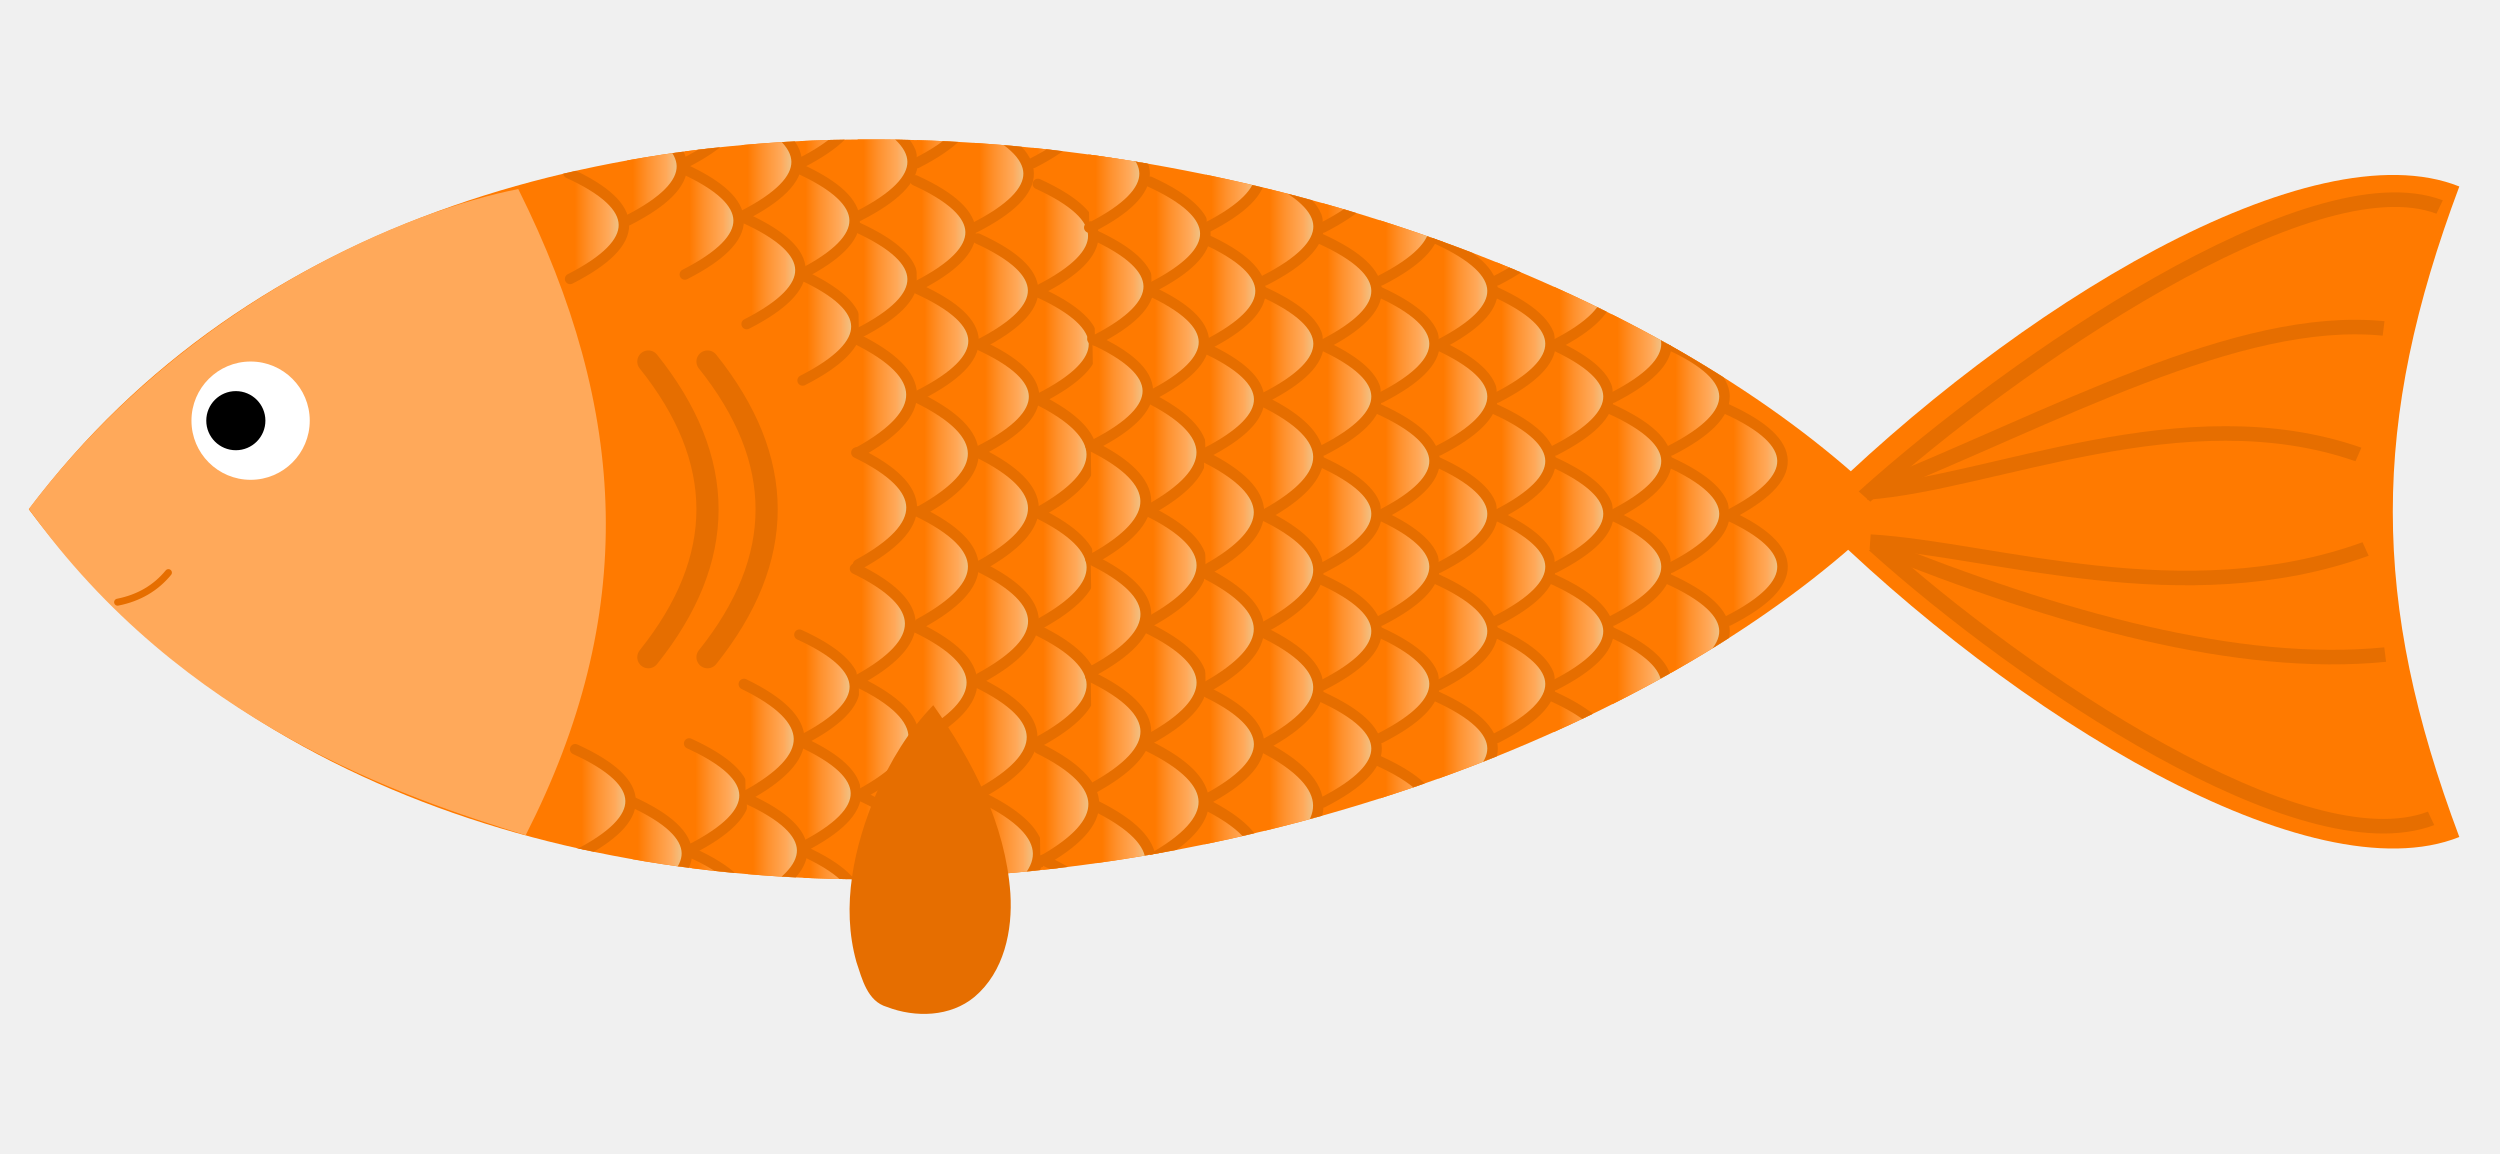
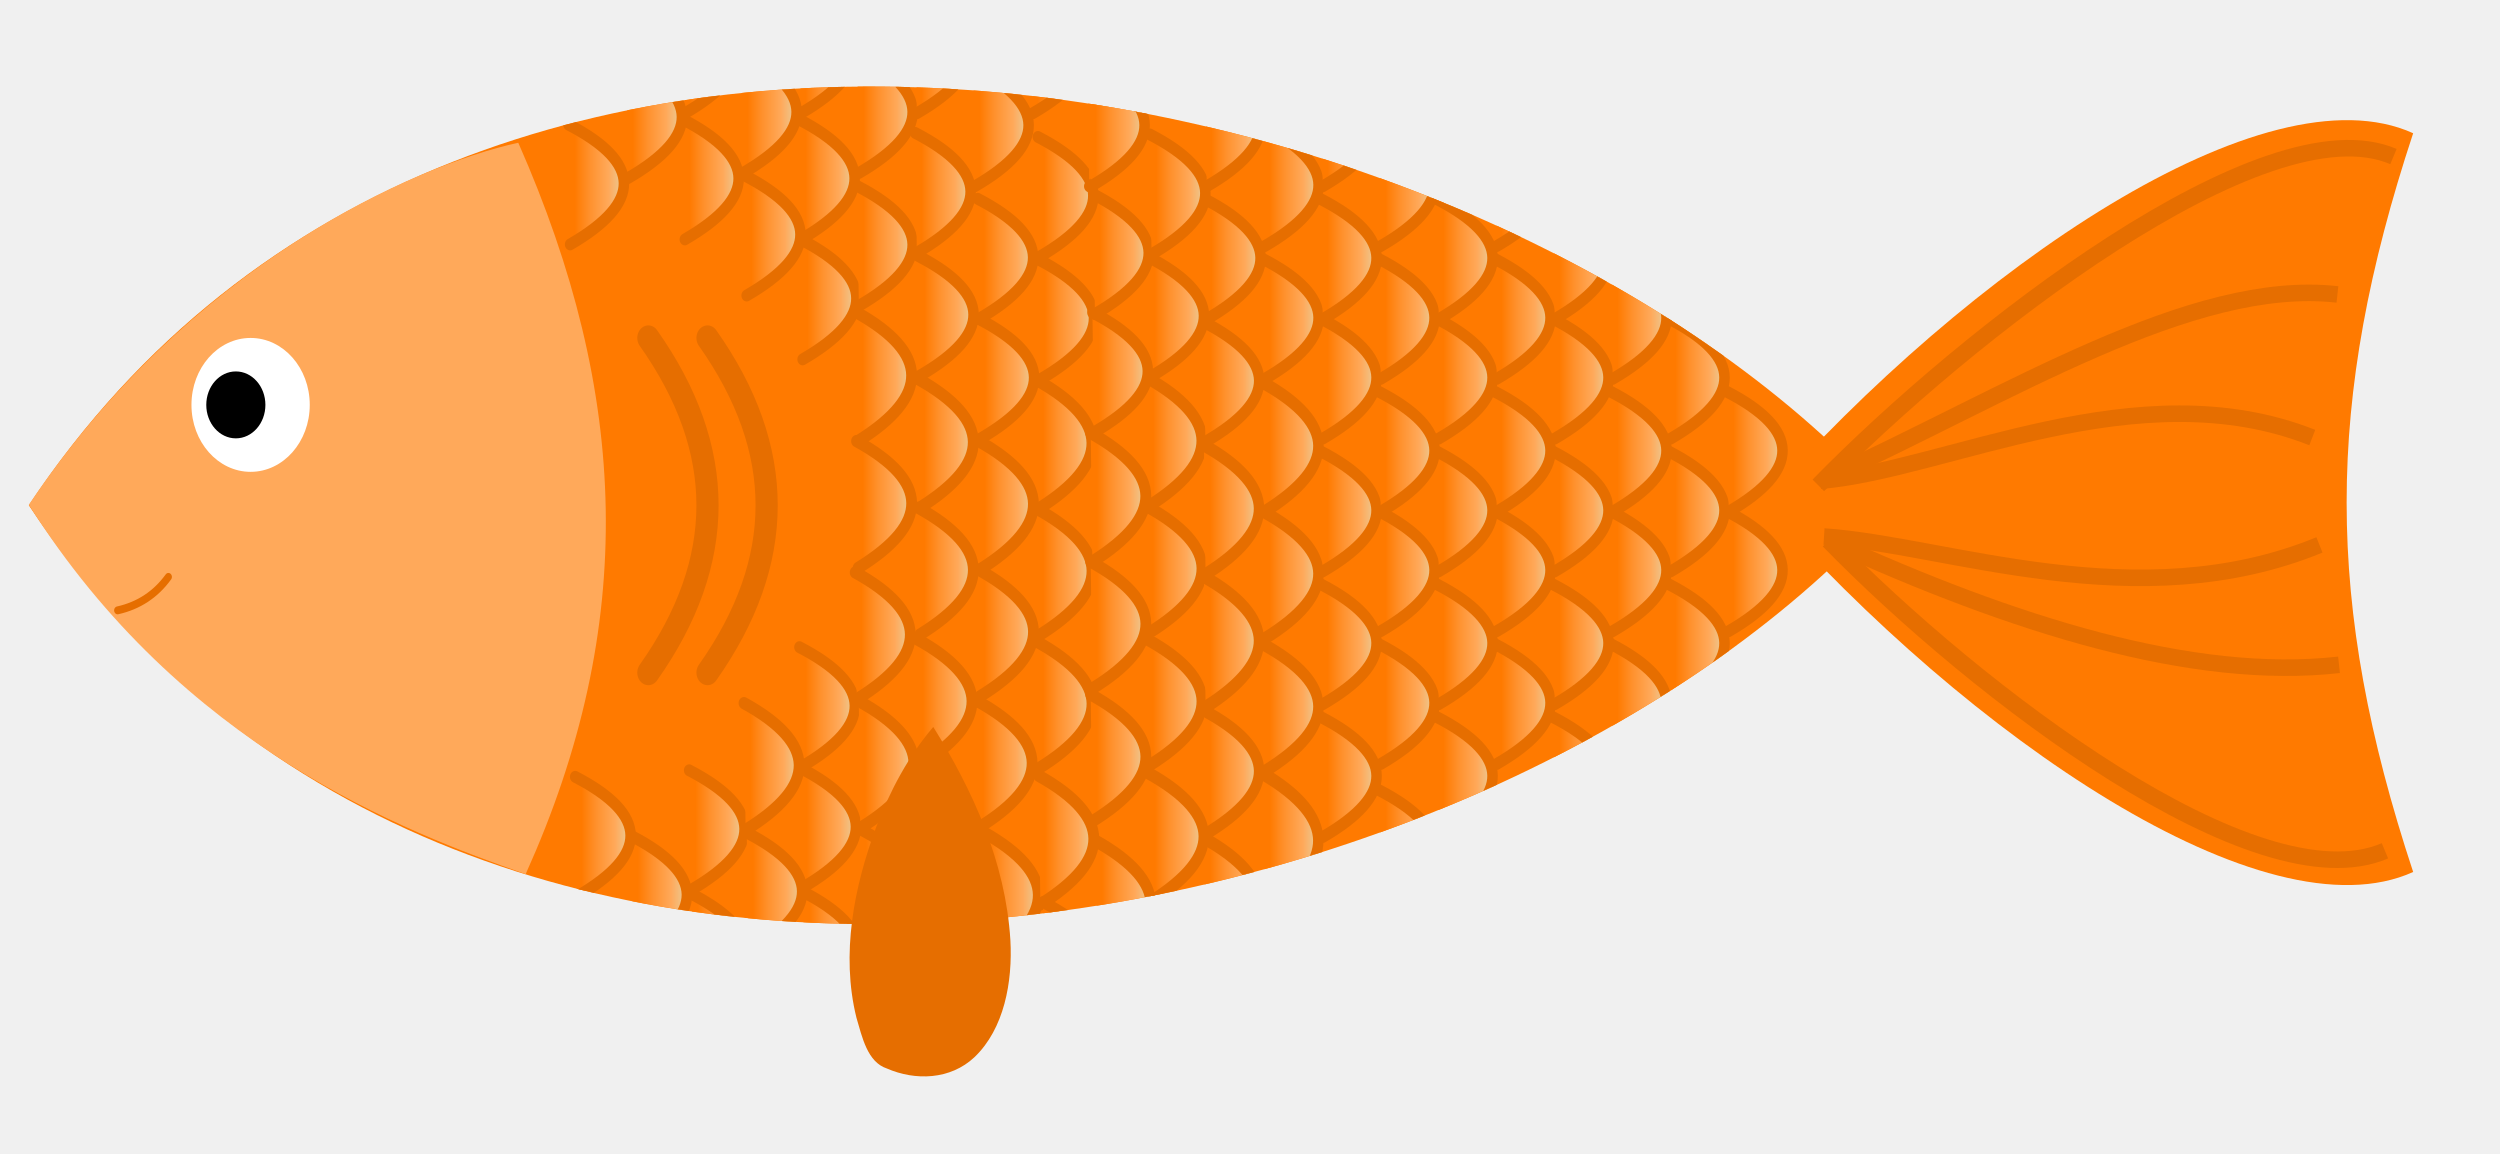
<svg xmlns="http://www.w3.org/2000/svg" width="130px" height="60px" viewBox="0 0 100 50" version="1.1" id="svg1">
  <defs id="defs1">
    <linearGradient id="linearGradient32">
      <stop style="stop-color:#ff7a00;stop-opacity:1;" offset="0.115" id="stop32" />
      <stop style="stop-color:#ff912d;stop-opacity:1;" offset="0.385" id="stop31" />
      <stop style="stop-color:#ffa95a;stop-opacity:1;" offset="0.72" id="stop30" />
      <stop style="stop-color:#f2be7f;stop-opacity:1;" offset="0.883" id="stop29" />
      <stop style="stop-color:#e6d4a4;stop-opacity:1;" offset="0.966" id="stop28" />
      <stop style="stop-color:#ceffee;stop-opacity:1;" offset="1" id="stop16" />
    </linearGradient>
    <clipPath clipPathUnits="userSpaceOnUse" id="clipPath1">
      <path id="path2" d="m -2.917,21.49 c 19.22,-25.627 64.067,-16.657 80.725,0 -16.657,16.657 -61.504,25.627 -80.725,0 z" fill="#ff7a00" style="stroke-width:1.281" />
    </clipPath>
  </defs>
-   <g id="fish-body">
+   <g id="fish-body" transform="matrix(1,0,0,1.131943,0,-3.088806)">
    <path id="body" d="m -2.917,22.073 c 19.22,-25.627 64.067,-16.657 80.725,0 -16.657,16.657 -61.504,25.627 -80.725,0 z" fill="#ff7a00" style="stroke-width:1.281" />
    <path id="body-light" d="M -2.917,22.052 C 4.025,12.894 13.733,9.075 18.292,8.193 23.102,17.831 23.48,26.651 18.611,36.194 13.344,34.557 3.73,31.352 -2.917,22.052 Z" fill="#ffa95a" style="fill:#ffa95a;fill-opacity:1;stroke-width:1.11" />
    <g id="scales" clip-path="url(#clipPath1)" style="stroke:#e66e00;stroke-opacity:1" transform="translate(0,0.5829924)">
      <path id="scale-1" d="m 50.567,21.654 q 4.635,2.125 0.068,4.464" fill="none" stroke="#e66e00" stroke-width="0.958" stroke-linecap="round" style="fill:url(#linearGradient32);fill-opacity:1;stroke:#e66e00;stroke-width:0.444;stroke-dasharray:none;stroke-opacity:1" transform="matrix(1.023417,0,0,1.087538,-1.1744,-1.82012)" />
      <path id="scale-2" d="m 55.453,21.654 q 4.635,2.125 0.068,4.464" fill="none" stroke="#e66e00" stroke-width="0.958" stroke-linecap="round" style="fill:url(#linearGradient32);fill-opacity:1;stroke:#e66e00;stroke-width:0.444;stroke-dasharray:none;stroke-opacity:1" transform="matrix(1.028579,0,0,1.027165,-1.441464,-0.5188361)" />
      <path id="scale-3" d="m 60.339,21.654 q 4.635,2.125 0.068,4.464" fill="none" stroke="#e66e00" stroke-width="0.958" stroke-linecap="round" style="fill:url(#linearGradient32);fill-opacity:1;stroke:#e66e00;stroke-width:0.444;stroke-dasharray:none;stroke-opacity:1" transform="matrix(1.028579,0,0,1.027165,-1.441464,-0.5188361)" />
      <path id="scale-4" d="m 65.225,21.654 q 4.635,2.125 0.068,4.464" fill="none" stroke="#e66e00" stroke-width="0.958" stroke-linecap="round" style="fill:url(#linearGradient32);fill-opacity:1;stroke:#e66e00;stroke-width:0.444;stroke-dasharray:none;stroke-opacity:1" transform="matrix(1.028579,0,0,1.027165,-1.441464,-0.5188361)" />
      <path id="scale-5" d="m 70.112,21.654 q 4.635,2.125 0.068,4.464" fill="none" stroke="#e66e00" stroke-width="0.958" stroke-linecap="round" style="fill:url(#linearGradient32);fill-opacity:1;stroke:#e66e00;stroke-width:0.444;stroke-dasharray:none;stroke-opacity:1" transform="matrix(1.028579,0,0,1.027165,-1.441464,-0.5188361)" />
      <path id="scale-6" d="m 50.567,26.603 q 4.635,2.125 0.068,4.464" fill="none" stroke="#e66e00" stroke-width="0.958" stroke-linecap="round" style="fill:url(#linearGradient32);fill-opacity:1;stroke:#e66e00;stroke-width:0.444;stroke-dasharray:none;stroke-opacity:1" transform="matrix(1.023417,0,0,1.087538,-1.1744,-2.118926)" />
      <path id="scale-7" d="m 55.453,26.603 q 4.635,2.125 0.068,4.464" fill="none" stroke="#e66e00" stroke-width="0.958" stroke-linecap="round" style="fill:url(#linearGradient32);fill-opacity:1;stroke:#e66e00;stroke-width:0.444;stroke-dasharray:none;stroke-opacity:1" transform="matrix(1.028579,0,0,1.027165,-1.441464,-0.5188361)" />
      <path id="scale-8" d="m 60.339,26.603 q 4.635,2.125 0.068,4.464" fill="none" stroke="#e66e00" stroke-width="0.958" stroke-linecap="round" style="fill:url(#linearGradient32);fill-opacity:1;stroke:#e66e00;stroke-width:0.444;stroke-dasharray:none;stroke-opacity:1" transform="matrix(1.028579,0,0,1.027165,-1.441464,-0.5188361)" />
      <path id="scale-9" d="m 65.225,26.603 q 4.635,2.125 0.068,4.464" fill="none" stroke="#e66e00" stroke-width="0.958" stroke-linecap="round" style="fill:url(#linearGradient32);fill-opacity:1;stroke:#e66e00;stroke-width:0.444;stroke-dasharray:none;stroke-opacity:1" transform="matrix(1.028579,0,0,1.027165,-1.441464,-0.5188361)" />
      <path id="scale-11" d="m 53.01,24.376 q 4.635,2.125 0.068,4.464" fill="none" stroke="#e66e00" stroke-width="0.958" stroke-linecap="round" style="fill:url(#linearGradient32);fill-opacity:1;stroke:#e66e00;stroke-width:0.444;stroke-dasharray:none;stroke-opacity:1" transform="matrix(1.028579,0,0,1.027165,-1.441464,-0.5188361)" />
      <path id="scale-12" d="m 57.896,24.376 q 4.635,2.125 0.068,4.464" fill="none" stroke="#e66e00" stroke-width="0.958" stroke-linecap="round" style="fill:url(#linearGradient32);fill-opacity:1;stroke:#e66e00;stroke-width:0.444;stroke-dasharray:none;stroke-opacity:1" transform="matrix(1.028579,0,0,1.027165,-1.441464,-0.5188361)" />
      <path id="scale-13" d="m 62.782,24.376 q 4.635,2.125 0.068,4.464" fill="none" stroke="#e66e00" stroke-width="0.958" stroke-linecap="round" style="fill:url(#linearGradient32);fill-opacity:1;stroke:#e66e00;stroke-width:0.444;stroke-dasharray:none;stroke-opacity:1" transform="matrix(1.028579,0,0,1.027165,-1.441464,-0.5188361)" />
      <path id="scale-14" d="m 67.668,24.376 q 4.635,2.125 0.068,4.464" fill="none" stroke="#e66e00" stroke-width="0.958" stroke-linecap="round" style="fill:url(#linearGradient32);fill-opacity:1;stroke:#e66e00;stroke-width:0.444;stroke-dasharray:none;stroke-opacity:1" transform="matrix(1.028579,0,0,1.027165,-1.441464,-0.5188361)" />
      <path id="scale-16" d="m 35.55,31.794 q 4.767,2.183 0.07,4.585" fill="none" stroke="#e66e00" stroke-width="0.958" stroke-linecap="round" style="fill:url(#linearGradient32);fill-opacity:1;stroke:#e66e00;stroke-width:0.457;stroke-dasharray:none;stroke-opacity:1" />
      <path id="scale-17" d="m 33.465,34.274 q 4.635,2.125 0.068,4.464" fill="none" stroke="#e66e00" stroke-width="0.958" stroke-linecap="round" style="fill:url(#linearGradient32);fill-opacity:1;stroke:#e66e00;stroke-width:0.444;stroke-dasharray:none;stroke-opacity:1" transform="matrix(1.028579,0,0,1.027165,-1.337297,-1.326128)" />
      <path id="scale-18" d="m 35.62,11.944 q 4.767,2.183 0.07,4.585" fill="none" stroke="#e66e00" stroke-width="0.958" stroke-linecap="round" style="fill:url(#linearGradient32);fill-opacity:1;stroke:#e66e00;stroke-width:0.457;stroke-dasharray:none;stroke-opacity:1" />
      <path id="scale-19" d="m 31.022,7.053 q 4.635,2.125 0.068,4.464" fill="none" stroke="#e66e00" stroke-width="0.958" stroke-linecap="round" style="fill:url(#linearGradient32);fill-opacity:1;stroke:#e66e00;stroke-width:0.444;stroke-dasharray:none;stroke-opacity:1" transform="matrix(1.028579,0,0,1.027165,-1.441464,-0.5188361)" />
      <path id="scale-19-4" d="m 30.544,11.318 q 4.767,2.183 0.07,4.585" fill="none" stroke="#e66e00" stroke-width="0.958" stroke-linecap="round" style="fill:url(#linearGradient32);fill-opacity:1;stroke:#e66e00;stroke-width:0.457;stroke-dasharray:none;stroke-opacity:1" />
      <path id="scale-20" d="m 33.465,9.528 q 4.635,2.125 0.068,4.464" fill="none" stroke="#e66e00" stroke-width="0.958" stroke-linecap="round" style="fill:url(#linearGradient32);fill-opacity:1;stroke:#e66e00;stroke-width:0.444;stroke-dasharray:none;stroke-opacity:1" transform="matrix(1.028579,0,0,1.027165,-1.441464,-0.5188361)" />
      <path id="scale-20-6" d="m 28.119,8.874 q 4.767,2.183 0.07,4.585" fill="none" stroke="#e66e00" stroke-width="0.958" stroke-linecap="round" style="fill:url(#linearGradient32);fill-opacity:1;stroke:#e66e00;stroke-width:0.457;stroke-dasharray:none;stroke-opacity:1" />
      <path id="scale-21" d="m 53.01,14.477 q 4.635,2.125 0.068,4.464" fill="none" stroke="#e66e00" stroke-width="0.958" stroke-linecap="round" style="fill:url(#linearGradient32);fill-opacity:1;stroke:#e66e00;stroke-width:0.444;stroke-dasharray:none;stroke-opacity:1" transform="matrix(1.028579,0,0,1.027165,-1.441464,-0.5188361)" />
      <path id="scale-22" d="m 57.896,14.477 q 4.635,2.125 0.068,4.464" fill="none" stroke="#e66e00" stroke-width="0.958" stroke-linecap="round" style="fill:url(#linearGradient32);fill-opacity:1;stroke:#e66e00;stroke-width:0.444;stroke-dasharray:none;stroke-opacity:1" transform="matrix(1.028579,0,0,1.027165,-1.441464,-0.5188361)" />
      <path id="scale-23" d="m 62.782,14.477 q 4.635,2.125 0.068,4.464" fill="none" stroke="#e66e00" stroke-width="0.958" stroke-linecap="round" style="fill:url(#linearGradient32);fill-opacity:1;stroke:#e66e00;stroke-width:0.444;stroke-dasharray:none;stroke-opacity:1" transform="matrix(1.028579,0,0,1.027165,-1.441464,-0.5188361)" />
      <path id="scale-24" d="m 67.668,14.477 q 4.635,2.125 0.068,4.464" fill="none" stroke="#e66e00" stroke-width="0.958" stroke-linecap="round" style="fill:url(#linearGradient32);fill-opacity:1;stroke:#e66e00;stroke-width:0.444;stroke-dasharray:none;stroke-opacity:1" transform="matrix(1.028579,0,0,1.027165,-1.441464,-0.5188361)" />
      <path id="scale-25" d="m 53.01,19.426 q 4.635,2.125 0.068,4.464" fill="none" stroke="#e66e00" stroke-width="0.958" stroke-linecap="round" style="fill:url(#linearGradient32);fill-opacity:1;stroke:#e66e00;stroke-width:0.444;stroke-dasharray:none;stroke-opacity:1" transform="matrix(1.028579,0,0,1.027165,-1.441464,-0.5188361)" />
      <path id="scale-26" d="m 57.896,19.426 q 4.635,2.125 0.068,4.464" fill="none" stroke="#e66e00" stroke-width="0.958" stroke-linecap="round" style="fill:url(#linearGradient32);fill-opacity:1;stroke:#e66e00;stroke-width:0.444;stroke-dasharray:none;stroke-opacity:1" transform="matrix(1.028579,0,0,1.027165,-1.441464,-0.5188361)" />
      <path id="scale-27" d="m 62.782,19.426 q 4.635,2.125 0.068,4.464" fill="none" stroke="#e66e00" stroke-width="0.958" stroke-linecap="round" style="fill:url(#linearGradient32);fill-opacity:1;stroke:#e66e00;stroke-width:0.444;stroke-dasharray:none;stroke-opacity:1" transform="matrix(1.028579,0,0,1.027165,-1.441464,-0.5188361)" />
      <path id="scale-28" d="m 67.668,19.426 q 4.635,2.125 0.068,4.464" fill="none" stroke="#e66e00" stroke-width="0.958" stroke-linecap="round" style="fill:url(#linearGradient32);fill-opacity:1;stroke:#e66e00;stroke-width:0.444;stroke-dasharray:none;stroke-opacity:1" transform="matrix(1.028579,0,0,1.027165,-1.441464,-0.5188361)" />
      <path id="scale-30" d="m 50.567,17.199 q 4.635,2.125 0.068,4.464" fill="none" stroke="#e66e00" stroke-width="0.958" stroke-linecap="round" style="fill:url(#linearGradient32);fill-opacity:1;stroke:#e66e00;stroke-width:0.444;stroke-dasharray:none;stroke-opacity:1" transform="matrix(1.022152,0,0,1.102645,-1.108958,-2.161482)" />
      <path id="scale-31" d="m 45.529,21.531 q 4.743,2.311 0.07,4.855" fill="none" stroke="#e66e00" stroke-width="0.958" stroke-linecap="round" style="fill:url(#linearGradient32);fill-opacity:1;stroke:#e66e00;stroke-width:0.469;stroke-dasharray:none;stroke-opacity:1" />
      <path id="scale-32" d="m 45.529,26.615 q 4.743,2.311 0.07,4.855" fill="none" stroke="#e66e00" stroke-width="0.958" stroke-linecap="round" style="fill:url(#linearGradient32);fill-opacity:1;stroke:#e66e00;stroke-width:0.469;stroke-dasharray:none;stroke-opacity:1" />
      <path id="scale-33" d="m 45.53,16.606 q 4.737,2.343 0.07,4.922" fill="none" stroke="#e66e00" stroke-width="0.958" stroke-linecap="round" style="fill:url(#linearGradient32);fill-opacity:1;stroke:#e66e00;stroke-width:0.472;stroke-dasharray:none;stroke-opacity:1" />
      <path id="scale-34" d="m 55.453,17.199 q 4.635,2.125 0.068,4.464" fill="none" stroke="#e66e00" stroke-width="0.958" stroke-linecap="round" style="fill:url(#linearGradient32);fill-opacity:1;stroke:#e66e00;stroke-width:0.444;stroke-dasharray:none;stroke-opacity:1" transform="matrix(1.028579,0,0,1.027165,-1.441464,-0.5188361)" />
      <path id="scale-35" d="m 60.339,17.199 q 4.635,2.125 0.068,4.464" fill="none" stroke="#e66e00" stroke-width="0.958" stroke-linecap="round" style="fill:url(#linearGradient32);fill-opacity:1;stroke:#e66e00;stroke-width:0.444;stroke-dasharray:none;stroke-opacity:1" transform="matrix(1.028579,0,0,1.027165,-1.441464,-0.5188361)" />
      <path id="scale-36" d="m 65.225,17.199 q 4.635,2.125 0.068,4.464" fill="none" stroke="#e66e00" stroke-width="0.958" stroke-linecap="round" style="fill:url(#linearGradient32);fill-opacity:1;stroke:#e66e00;stroke-width:0.444;stroke-dasharray:none;stroke-opacity:1" transform="matrix(1.028579,0,0,1.027165,-1.441464,-0.5188361)" />
      <path id="scale-37" d="m 70.112,17.199 q 4.635,2.125 0.068,4.464" fill="none" stroke="#e66e00" stroke-width="0.958" stroke-linecap="round" style="fill:url(#linearGradient32);fill-opacity:1;stroke:#e66e00;stroke-width:0.444;stroke-dasharray:none;stroke-opacity:1" transform="matrix(1.028579,0,0,1.027165,-1.441464,-0.5188361)" />
      <path id="scale-38" d="m 53.01,29.325 q 4.635,2.125 0.068,4.464" fill="none" stroke="#e66e00" stroke-width="0.958" stroke-linecap="round" style="fill:url(#linearGradient32);fill-opacity:1;stroke:#e66e00;stroke-width:0.444;stroke-dasharray:none;stroke-opacity:1" transform="matrix(1.028579,0,0,1.027165,-1.441464,-0.5188361)" />
      <path id="scale-39" d="m 57.896,29.325 q 4.635,2.125 0.068,4.464" fill="none" stroke="#e66e00" stroke-width="0.958" stroke-linecap="round" style="fill:url(#linearGradient32);fill-opacity:1;stroke:#e66e00;stroke-width:0.444;stroke-dasharray:none;stroke-opacity:1" transform="matrix(1.028579,0,0,1.027165,-1.441464,-0.5188361)" />
      <path id="scale-40" d="m 62.782,29.325 q 4.635,2.125 0.068,4.464" fill="none" stroke="#e66e00" stroke-width="0.958" stroke-linecap="round" style="fill:url(#linearGradient32);fill-opacity:1;stroke:#e66e00;stroke-width:0.444;stroke-dasharray:none;stroke-opacity:1" transform="matrix(1.028579,0,0,1.027165,-1.441464,-0.5188361)" />
      <path id="scale-44" d="m 50.567,32.047 q 4.635,2.125 0.068,4.464" fill="none" stroke="#e66e00" stroke-width="0.958" stroke-linecap="round" style="fill:url(#linearGradient32);fill-opacity:1;stroke:#e66e00;stroke-width:0.444;stroke-dasharray:none;stroke-opacity:1" transform="matrix(1.017188,0,0,1.163122,-0.8521744,-5.496096)" />
      <path id="scale-45" d="m 55.453,32.047 q 4.635,2.125 0.068,4.464" fill="none" stroke="#e66e00" stroke-width="0.958" stroke-linecap="round" style="fill:url(#linearGradient32);fill-opacity:1;stroke:#e66e00;stroke-width:0.444;stroke-dasharray:none;stroke-opacity:1" transform="matrix(1.028579,0,0,1.027165,-1.441464,-0.5188361)" />
      <path id="scale-24-9-4-9-6-3-0" d="m 31.021,36.997 q 4.635,2.125 0.068,4.464" fill="none" stroke="#e66e00" stroke-width="0.958" stroke-linecap="round" style="fill:url(#linearGradient32);fill-opacity:1;stroke:#e66e00;stroke-width:0.444;stroke-dasharray:none;stroke-opacity:1" transform="matrix(1.028579,0,0,1.027165,-1.275736,-1.715762)" />
      <path id="scale-483" d="m 30.523,31.55 q 4.767,2.183 0.07,4.585" fill="none" stroke="#e66e00" stroke-width="0.958" stroke-linecap="round" style="fill:url(#linearGradient32);fill-opacity:1;stroke:#e66e00;stroke-width:0.457;stroke-dasharray:none;stroke-opacity:1" />
      <path id="scale-483-9" d="m 30.476,26.921 q 4.767,2.183 0.07,4.585" fill="none" stroke="#e66e00" stroke-width="0.958" stroke-linecap="round" style="fill:url(#linearGradient32);fill-opacity:1;stroke:#e66e00;stroke-width:0.457;stroke-dasharray:none;stroke-opacity:1" />
      <path id="scale-24-9-4-9-6-3-0-3" d="m 25.806,36.37 q 4.767,2.183 0.07,4.585" fill="none" stroke="#e66e00" stroke-width="0.958" stroke-linecap="round" style="fill:url(#linearGradient32);fill-opacity:1;stroke:#e66e00;stroke-width:0.457;stroke-dasharray:none;stroke-opacity:1" />
      <path id="scale-483-8" d="m 25.697,31.635 q 4.767,2.183 0.07,4.585" fill="none" stroke="#e66e00" stroke-width="0.958" stroke-linecap="round" style="fill:url(#linearGradient32);fill-opacity:1;stroke:#e66e00;stroke-width:0.457;stroke-dasharray:none;stroke-opacity:1" />
      <path id="scale-48" d="m 35.908,7.548 q 4.635,2.125 0.068,4.464" fill="none" stroke="#e66e00" stroke-width="0.958" stroke-linecap="round" style="fill:url(#linearGradient32);fill-opacity:1;stroke:#e66e00;stroke-width:0.444;stroke-dasharray:none;stroke-opacity:1" transform="matrix(1.028579,0,0,1.027165,-1.441464,-0.5188361)" />
      <path id="scale-49" d="m 50.567,7.301 q 4.635,2.125 0.068,4.464" fill="none" stroke="#e66e00" stroke-width="0.958" stroke-linecap="round" style="fill:url(#linearGradient32);fill-opacity:1;stroke:#e66e00;stroke-width:0.444;stroke-dasharray:none;stroke-opacity:1" transform="matrix(1.028579,0,0,1.027165,-1.441464,-0.5188361)" />
      <path id="scale-50" d="m 55.453,7.301 q 4.635,2.125 0.068,4.464" fill="none" stroke="#e66e00" stroke-width="0.958" stroke-linecap="round" style="fill:url(#linearGradient32);fill-opacity:1;stroke:#e66e00;stroke-width:0.444;stroke-dasharray:none;stroke-opacity:1" transform="matrix(1.028579,0,0,1.027165,-1.441464,-0.5188361)" />
      <path id="scale-50-1" d="m 60.339,7.301 q 4.635,2.125 0.068,4.464" fill="none" stroke="#e66e00" stroke-width="0.958" stroke-linecap="round" style="fill:url(#linearGradient32);fill-opacity:1;stroke:#e66e00;stroke-width:0.444;stroke-dasharray:none;stroke-opacity:1" transform="matrix(1.028579,0,0,1.027165,-1.441464,-0.5188361)" />
      <path id="scale-51" d="m 50.567,12.25 q 4.635,2.125 0.068,4.464" fill="none" stroke="#e66e00" stroke-width="0.958" stroke-linecap="round" style="fill:url(#linearGradient32);fill-opacity:1;stroke:#e66e00;stroke-width:0.444;stroke-dasharray:none;stroke-opacity:1" transform="matrix(1.028579,0,0,1.027165,-1.441464,-0.5188361)" />
      <path id="scale-52" d="m 50.567,21.654 q 4.635,2.125 0.068,4.464" fill="none" stroke="#e66e00" stroke-width="0.958" stroke-linecap="round" style="fill:url(#linearGradient32);fill-opacity:1;stroke:#e66e00;stroke-width:0.444;stroke-dasharray:none;stroke-opacity:1" transform="matrix(1.025684,0,0,1.060923,-3.86554,6.370487)" />
      <path id="scale-53" d="m 50.567,26.603 q 4.635,2.125 0.068,4.464" fill="none" stroke="#e66e00" stroke-width="0.958" stroke-linecap="round" style="fill:url(#linearGradient32);fill-opacity:1;stroke:#e66e00;stroke-width:0.444;stroke-dasharray:none;stroke-opacity:1" transform="matrix(1.022072,0,0,1.103515,-3.678699,4.875719)" />
      <path id="scale-54" d="m 50.567,17.199 q 4.635,2.125 0.068,4.464" fill="none" stroke="#e66e00" stroke-width="0.958" stroke-linecap="round" style="fill:url(#linearGradient32);fill-opacity:1;stroke:#e66e00;stroke-width:0.444;stroke-dasharray:none;stroke-opacity:1" transform="matrix(1.020819,0,0,1.118648,-3.613888,4.982909)" />
      <path id="scale-55" d="m 50.567,7.301 q 4.635,2.125 0.068,4.464" fill="none" stroke="#e66e00" stroke-width="0.958" stroke-linecap="round" style="fill:url(#linearGradient32);fill-opacity:1;stroke:#e66e00;stroke-width:0.444;stroke-dasharray:none;stroke-opacity:1" transform="matrix(1.028579,0,0,1.027165,-4.015339,6.973833)" />
      <path id="scale-56" d="m 50.567,12.25 q 4.635,2.125 0.068,4.464" fill="none" stroke="#e66e00" stroke-width="0.958" stroke-linecap="round" style="fill:url(#linearGradient32);fill-opacity:1;stroke:#e66e00;stroke-width:0.444;stroke-dasharray:none;stroke-opacity:1" transform="matrix(1.02177,0,0,1.107228,-3.663085,5.627717)" />
      <path id="scale-57" d="m 55.453,12.25 q 4.635,2.125 0.068,4.464" fill="none" stroke="#e66e00" stroke-width="0.958" stroke-linecap="round" style="fill:url(#linearGradient32);fill-opacity:1;stroke:#e66e00;stroke-width:0.444;stroke-dasharray:none;stroke-opacity:1" transform="matrix(1.028579,0,0,1.027165,-1.441464,-0.5188361)" />
      <path id="scale-58" d="m 60.339,12.25 q 4.635,2.125 0.068,4.464" fill="none" stroke="#e66e00" stroke-width="0.958" stroke-linecap="round" style="fill:url(#linearGradient32);fill-opacity:1;stroke:#e66e00;stroke-width:0.444;stroke-dasharray:none;stroke-opacity:1" transform="matrix(1.028579,0,0,1.027165,-1.441464,-0.5188361)" />
      <path id="scale-59" d="m 65.225,12.25 q 4.635,2.125 0.068,4.464" fill="none" stroke="#e66e00" stroke-width="0.958" stroke-linecap="round" style="fill:url(#linearGradient32);fill-opacity:1;stroke:#e66e00;stroke-width:0.444;stroke-dasharray:none;stroke-opacity:1" transform="matrix(1.028579,0,0,1.027165,-1.441464,-0.5188361)" />
      <path id="scale-60" d="m 48.123,10.023 q 4.635,2.125 0.068,4.464" fill="none" stroke="#e66e00" stroke-width="0.958" stroke-linecap="round" style="fill:url(#linearGradient32);fill-opacity:1;stroke:#e66e00;stroke-width:0.444;stroke-dasharray:none;stroke-opacity:1" transform="matrix(1.028579,0,0,1.027165,-1.441464,-0.5188361)" />
      <path id="scale-61" d="m 50.567,26.603 q 4.635,2.125 0.068,4.464" fill="none" stroke="#e66e00" stroke-width="0.958" stroke-linecap="round" style="fill:url(#linearGradient32);fill-opacity:1;stroke:#e66e00;stroke-width:0.444;stroke-dasharray:none;stroke-opacity:1" transform="matrix(1.022072,0,0,1.103515,-6.071885,2.392771)" />
      <path id="scale-62" d="m 50.567,26.603 q 4.635,2.125 0.068,4.464" fill="none" stroke="#e66e00" stroke-width="0.958" stroke-linecap="round" style="fill:url(#linearGradient32);fill-opacity:1;stroke:#e66e00;stroke-width:0.444;stroke-dasharray:none;stroke-opacity:1" transform="matrix(1.022072,0,0,1.103515,-8.368521,4.982282)" />
      <path id="scale-62-0" d="m 38.441,33.998 q 4.737,2.345 0.07,4.926" fill="none" stroke="#e66e00" stroke-width="0.958" stroke-linecap="round" style="fill:url(#linearGradient32);fill-opacity:1;stroke:#e66e00;stroke-width:0.472;stroke-dasharray:none;stroke-opacity:1" />
      <path id="scale-63" d="m 50.567,7.301 q 4.635,2.125 0.068,4.464" fill="none" stroke="#e66e00" stroke-width="0.958" stroke-linecap="round" style="fill:url(#linearGradient32);fill-opacity:1;stroke:#e66e00;stroke-width:0.444;stroke-dasharray:none;stroke-opacity:1" transform="matrix(1.028579,0,0,1.027165,-6.408526,4.490885)" />
      <path id="scale-63-0" d="m 40.764,21.626 q 4.743,2.311 0.07,4.855" fill="none" stroke="#e66e00" stroke-width="0.958" stroke-linecap="round" style="fill:url(#linearGradient32);fill-opacity:1;stroke:#e66e00;stroke-width:0.469;stroke-dasharray:none;stroke-opacity:1" />
      <path id="scale-63-1" d="m 40.764,26.71 q 4.743,2.311 0.07,4.855" fill="none" stroke="#e66e00" stroke-width="0.958" stroke-linecap="round" style="fill:url(#linearGradient32);fill-opacity:1;stroke:#e66e00;stroke-width:0.469;stroke-dasharray:none;stroke-opacity:1" />
      <path id="scale-63-2-1" d="m 40.765,16.7 q 4.737,2.343 0.07,4.922" fill="none" stroke="#e66e00" stroke-width="0.958" stroke-linecap="round" style="fill:url(#linearGradient32);fill-opacity:1;stroke:#e66e00;stroke-width:0.472;stroke-dasharray:none;stroke-opacity:1" />
      <path id="scale-63-3" d="m 40.846,31.844 q 4.737,2.345 0.07,4.926" fill="none" stroke="#e66e00" stroke-width="0.958" stroke-linecap="round" style="fill:url(#linearGradient32);fill-opacity:1;stroke:#e66e00;stroke-width:0.472;stroke-dasharray:none;stroke-opacity:1" />
      <path id="scale-63-2" d="m 40.838,12.084 q 4.767,2.183 0.07,4.585" fill="none" stroke="#e66e00" stroke-width="0.958" stroke-linecap="round" style="fill:url(#linearGradient32);fill-opacity:1;stroke:#e66e00;stroke-width:0.457;stroke-dasharray:none;stroke-opacity:1" />
      <path id="scale-63-1-3" d="m 38.169,28.978 q 4.743,2.311 0.07,4.855" fill="none" stroke="#e66e00" stroke-width="0.958" stroke-linecap="round" style="fill:url(#linearGradient32);fill-opacity:1;stroke:#e66e00;stroke-width:0.469;stroke-dasharray:none;stroke-opacity:1" />
      <path id="scale-63-2-4" d="m 38.243,14.353 q 4.767,2.183 0.07,4.585" fill="none" stroke="#e66e00" stroke-width="0.958" stroke-linecap="round" style="fill:url(#linearGradient32);fill-opacity:1;stroke:#e66e00;stroke-width:0.457;stroke-dasharray:none;stroke-opacity:1" />
      <path id="scale-31-8" d="m 43.098,23.649 q 4.743,2.311 0.07,4.855" fill="none" stroke="#e66e00" stroke-width="0.958" stroke-linecap="round" style="fill:url(#linearGradient32);fill-opacity:1;stroke:#e66e00;stroke-width:0.469;stroke-dasharray:none;stroke-opacity:1" />
      <path id="scale-32-5" d="m 43.098,28.733 q 4.743,2.311 0.07,4.855" fill="none" stroke="#e66e00" stroke-width="0.958" stroke-linecap="round" style="fill:url(#linearGradient32);fill-opacity:1;stroke:#e66e00;stroke-width:0.469;stroke-dasharray:none;stroke-opacity:1" />
      <path id="scale-33-7" d="m 43.099,18.723 q 4.737,2.343 0.07,4.922" fill="none" stroke="#e66e00" stroke-width="0.958" stroke-linecap="round" style="fill:url(#linearGradient32);fill-opacity:1;stroke:#e66e00;stroke-width:0.472;stroke-dasharray:none;stroke-opacity:1" />
      <path id="scale-31-8-8" d="m 38.228,23.951 q 4.743,2.311 0.07,4.855" fill="none" stroke="#e66e00" stroke-width="0.958" stroke-linecap="round" style="fill:url(#linearGradient32);fill-opacity:1;stroke:#e66e00;stroke-width:0.469;stroke-dasharray:none;stroke-opacity:1" />
      <path id="scale-33-7-2" d="m 38.229,19.025 q 4.737,2.343 0.07,4.922" fill="none" stroke="#e66e00" stroke-width="0.958" stroke-linecap="round" style="fill:url(#linearGradient32);fill-opacity:1;stroke:#e66e00;stroke-width:0.472;stroke-dasharray:none;stroke-opacity:1" />
      <path id="scale-63-1-3-4" d="m 35.563,26.612 q 4.743,2.311 0.07,4.855" fill="none" stroke="#e66e00" stroke-width="0.958" stroke-linecap="round" style="fill:url(#linearGradient32);fill-opacity:1;stroke:#e66e00;stroke-width:0.469;stroke-dasharray:none;stroke-opacity:1" />
      <path id="scale-63-1-3-4-9" d="m 33.047,28.984 q 4.743,2.311 0.07,4.855" fill="none" stroke="#e66e00" stroke-width="0.958" stroke-linecap="round" style="fill:url(#linearGradient32);fill-opacity:1;stroke:#e66e00;stroke-width:0.469;stroke-dasharray:none;stroke-opacity:1" />
      <path id="scale-63-1-3-4-9-4" d="m 28.073,29.063 q 4.743,2.311 0.07,4.855" fill="none" stroke="#e66e00" stroke-width="0.958" stroke-linecap="round" style="fill:url(#linearGradient32);fill-opacity:1;stroke:#e66e00;stroke-width:0.469;stroke-dasharray:none;stroke-opacity:1" />
      <path id="scale-31-8-8-3" d="m 35.622,21.585 q 4.743,2.311 0.07,4.855" fill="none" stroke="#e66e00" stroke-width="0.958" stroke-linecap="round" style="fill:url(#linearGradient32);fill-opacity:1;stroke:#e66e00;stroke-width:0.469;stroke-dasharray:none;stroke-opacity:1" />
      <path id="scale-33-7-2-2" d="m 35.623,16.659 q 4.737,2.343 0.07,4.922" fill="none" stroke="#e66e00" stroke-width="0.958" stroke-linecap="round" style="fill:url(#linearGradient32);fill-opacity:1;stroke:#e66e00;stroke-width:0.472;stroke-dasharray:none;stroke-opacity:1" />
      <path id="scale-63-1-3-4-7" d="m 32.891,24.059 q 4.743,2.311 0.07,4.855" fill="none" stroke="#e66e00" stroke-width="0.958" stroke-linecap="round" style="fill:url(#linearGradient32);fill-opacity:1;stroke:#e66e00;stroke-width:0.469;stroke-dasharray:none;stroke-opacity:1" />
      <path id="scale-31-8-8-3-6" d="m 32.95,19.032 q 4.743,2.311 0.07,4.855" fill="none" stroke="#e66e00" stroke-width="0.958" stroke-linecap="round" style="fill:url(#linearGradient32);fill-opacity:1;stroke:#e66e00;stroke-width:0.469;stroke-dasharray:none;stroke-opacity:1" />
      <path id="scale-33-7-2-2-1" d="m 32.951,14.106 q 4.737,2.343 0.07,4.922" fill="none" stroke="#e66e00" stroke-width="0.958" stroke-linecap="round" style="fill:url(#linearGradient32);fill-opacity:1;stroke:#e66e00;stroke-width:0.472;stroke-dasharray:none;stroke-opacity:1" />
      <path id="scale-63-1" d="m 43.172,14.108 q 4.767,2.183 0.07,4.585" fill="none" stroke="#e66e00" stroke-width="0.958" stroke-linecap="round" style="fill:url(#linearGradient32);fill-opacity:1;stroke:#e66e00;stroke-width:0.457;stroke-dasharray:none;stroke-opacity:1" />
      <path id="scale-63-0" d="m 50.567,7.301 q 4.635,2.125 0.068,4.464" fill="none" stroke="#e66e00" stroke-width="0.958" stroke-linecap="round" style="fill:url(#linearGradient32);fill-opacity:1;stroke:#e66e00;stroke-width:0.444;stroke-dasharray:none;stroke-opacity:1" transform="matrix(1.028579,0,0,1.027165,-8.801707,2.081889)" />
      <path id="scale-63-1" d="m 38.201,9.756 q 4.767,2.183 0.07,4.585" fill="none" stroke="#e66e00" stroke-width="0.958" stroke-linecap="round" style="fill:url(#linearGradient32);fill-opacity:1;stroke:#e66e00;stroke-width:0.457;stroke-dasharray:none;stroke-opacity:1" />
      <path id="scale-63-2" d="m 48.123,10.023 q 4.635,2.125 0.068,4.464" fill="none" stroke="#e66e00" stroke-width="0.958" stroke-linecap="round" style="fill:url(#linearGradient32);fill-opacity:1;stroke:#e66e00;stroke-width:0.444;stroke-dasharray:none;stroke-opacity:1" transform="matrix(1.028579,0,0,1.027165,-3.83465,-3.001785)" />
      <path id="scale-63-2-7" d="m 48.123,10.023 q 4.635,2.125 0.068,4.464" fill="none" stroke="#e66e00" stroke-width="0.958" stroke-linecap="round" style="fill:url(#linearGradient32);fill-opacity:1;stroke:#e66e00;stroke-width:0.444;stroke-dasharray:none;stroke-opacity:1" transform="matrix(1.028579,0,0,1.027165,-8.68958,-2.906821)" />
      <path id="scale-63-2-1-3" d="m 48.123,10.023 q 4.635,2.125 0.068,4.464" fill="none" stroke="#e66e00" stroke-width="0.958" stroke-linecap="round" style="fill:url(#linearGradient32);fill-opacity:1;stroke:#e66e00;stroke-width:0.444;stroke-dasharray:none;stroke-opacity:1" transform="matrix(1.028579,0,0,1.027165,-8.464184,26.38632)" />
      <path id="scale-45-0-9" d="m 53.01,10.023 q 4.635,2.125 0.068,4.464" fill="none" stroke="#e66e00" stroke-width="0.958" stroke-linecap="round" style="fill:url(#linearGradient32);fill-opacity:1;stroke:#e66e00;stroke-width:0.444;stroke-dasharray:none;stroke-opacity:1" transform="matrix(1.028579,0,0,1.027165,-1.441464,-0.5188361)" />
      <path id="scale-46-6-8" d="m 57.896,10.023 q 4.635,2.125 0.068,4.464" fill="none" stroke="#e66e00" stroke-width="0.958" stroke-linecap="round" style="fill:url(#linearGradient32);fill-opacity:1;stroke:#e66e00;stroke-width:0.444;stroke-dasharray:none;stroke-opacity:1" transform="matrix(1.028579,0,0,1.027165,-1.441464,-0.5188361)" />
      <path id="scale-47-1-9" d="m 62.782,10.023 q 4.635,2.125 0.068,4.464" fill="none" stroke="#e66e00" stroke-width="0.958" stroke-linecap="round" style="fill:url(#linearGradient32);fill-opacity:1;stroke:#e66e00;stroke-width:0.444;stroke-dasharray:none;stroke-opacity:1" transform="matrix(1.028579,0,0,1.027165,-1.441464,-0.5188361)" />
      <path id="scale-20-8" d="m 33.465,4.579 q 4.635,2.125 0.068,4.464" fill="none" stroke="#e66e00" stroke-width="0.958" stroke-linecap="round" style="fill:url(#linearGradient32);fill-opacity:1;stroke:#e66e00;stroke-width:0.444;stroke-dasharray:none;stroke-opacity:1" transform="matrix(1.028579,0,0,1.027165,-1.441464,-0.5188361)" />
      <path id="scale-48-9" d="m 35.908,2.351 q 4.635,2.125 0.068,4.464" fill="none" stroke="#e66e00" stroke-width="0.958" stroke-linecap="round" style="fill:url(#linearGradient32);fill-opacity:1;stroke:#e66e00;stroke-width:0.444;stroke-dasharray:none;stroke-opacity:1" transform="matrix(1.028579,0,0,1.027165,-1.441464,-0.5188361)" />
      <path id="scale-48-9-7" d="m 31.021,2.351 q 4.635,2.125 0.068,4.464" fill="none" stroke="#e66e00" stroke-width="0.958" stroke-linecap="round" style="fill:url(#linearGradient32);fill-opacity:1;stroke:#e66e00;stroke-width:0.444;stroke-dasharray:none;stroke-opacity:1" transform="matrix(1.028579,0,0,1.027165,-1.441464,-0.5188361)" />
      <path id="scale-24-9-4-9-8-5-5-1-5-2" d="m 40.794,2.351 q 4.635,2.125 0.068,4.464" fill="none" stroke="#e66e00" stroke-width="0.958" stroke-linecap="round" style="fill:url(#linearGradient32);fill-opacity:1;stroke:#e66e00;stroke-width:0.444;stroke-dasharray:none;stroke-opacity:1" transform="matrix(1.028579,0,0,1.027165,-1.441464,-0.5188361)" />
      <path id="scale-53-6-9-6-8-2" d="m 43.173,5.073 q 4.635,2.125 0.068,4.464" fill="none" stroke="#e66e00" stroke-width="0.958" stroke-linecap="round" style="fill:url(#linearGradient32);fill-opacity:1;stroke:#e66e00;stroke-width:0.444;stroke-dasharray:none;stroke-opacity:1" transform="matrix(1.028579,0,0,1.027165,-1.441464,-0.5188361)" />
      <path id="scale-60-3" d="m 48.123,5.073 q 4.635,2.125 0.068,4.464" fill="none" stroke="#e66e00" stroke-width="0.958" stroke-linecap="round" style="fill:url(#linearGradient32);fill-opacity:1;stroke:#e66e00;stroke-width:0.444;stroke-dasharray:none;stroke-opacity:1" transform="matrix(1.028579,0,0,1.027165,-1.441464,-0.5188361)" />
      <path id="scale-45-0-9-3" d="m 53.01,5.073 q 4.635,2.125 0.068,4.464" fill="none" stroke="#e66e00" stroke-width="0.958" stroke-linecap="round" style="fill:url(#linearGradient32);fill-opacity:1;stroke:#e66e00;stroke-width:0.444;stroke-dasharray:none;stroke-opacity:1" transform="matrix(1.028579,0,0,1.027165,-1.441464,-0.5188361)" />
      <path id="scale-24-9-0-2-0-63-0-9-2-3" d="m 38.351,5.073 q 4.635,2.125 0.068,4.464" fill="none" stroke="#e66e00" stroke-width="0.958" stroke-linecap="round" style="fill:url(#linearGradient32);fill-opacity:1;stroke:#e66e00;stroke-width:0.444;stroke-dasharray:none;stroke-opacity:1" transform="matrix(1.028579,0,0,1.027165,-1.441464,-0.5188361)" />
      <path id="scale-24-9-0-2-0-6-7-1-8-2-8" d="m 43.237,5.073 q 4.635,2.125 0.068,4.464" fill="none" stroke="#e66e00" stroke-width="0.958" stroke-linecap="round" style="fill:url(#linearGradient32);fill-opacity:1;stroke:#e66e00;stroke-width:0.444;stroke-dasharray:none;stroke-opacity:1" transform="matrix(1.028579,0,0,1.027165,-1.441464,-0.5188361)" />
      <path id="scale-19-7" d="m 26.135,7.053 q 4.635,2.125 0.068,4.464" fill="none" stroke="#e66e00" stroke-width="0.958" stroke-linecap="round" style="fill:url(#linearGradient32);fill-opacity:1;stroke:#e66e00;stroke-width:0.444;stroke-dasharray:none;stroke-opacity:1" transform="matrix(1.028579,0,0,1.027165,-1.441464,-0.5188361)" />
      <path id="scale-24-9-0-2-0-63-0-9-6" d="m 28.193,34.022 q 4.767,2.183 0.07,4.585" fill="none" stroke="#e66e00" stroke-width="0.958" stroke-linecap="round" style="fill:url(#linearGradient32);fill-opacity:1;stroke:#e66e00;stroke-width:0.457;stroke-dasharray:none;stroke-opacity:1" />
      <path id="scale-24-9-4-9-6-3-0-7" d="m 23.198,34.149 q 4.767,2.183 0.07,4.585" fill="none" stroke="#e66e00" stroke-width="0.958" stroke-linecap="round" style="fill:url(#linearGradient32);fill-opacity:1;stroke:#e66e00;stroke-width:0.457;stroke-dasharray:none;stroke-opacity:1" />
      <path id="scale-24-9-0-2-0-63-0-9-6-3" d="m 20.759,31.885 q 4.767,2.183 0.07,4.585" fill="none" stroke="#e66e00" stroke-width="0.958" stroke-linecap="round" style="fill:url(#linearGradient32);fill-opacity:1;stroke:#e66e00;stroke-width:0.457;stroke-dasharray:none;stroke-opacity:1" />
      <path id="scale-20-8-2" d="m 28.578,4.579 q 4.635,2.125 0.068,4.464" fill="none" stroke="#e66e00" stroke-width="0.958" stroke-linecap="round" style="fill:url(#linearGradient32);fill-opacity:1;stroke:#e66e00;stroke-width:0.444;stroke-dasharray:none;stroke-opacity:1" transform="matrix(1.028579,0,0,1.027165,-1.441464,-0.5188361)" />
      <path id="scale-48-9-7-42" d="m 26.135,2.351 q 4.635,2.125 0.068,4.464" fill="none" stroke="#e66e00" stroke-width="0.958" stroke-linecap="round" style="fill:url(#linearGradient32);fill-opacity:1;stroke:#e66e00;stroke-width:0.444;stroke-dasharray:none;stroke-opacity:1" transform="matrix(1.028579,0,0,1.027165,-1.441464,-0.5188361)" />
      <path id="scale-19-7-5" d="m 20.469,6.918 q 4.767,2.183 0.07,4.585" fill="none" stroke="#e66e00" stroke-width="0.958" stroke-linecap="round" style="fill:url(#linearGradient32);fill-opacity:1;stroke:#e66e00;stroke-width:0.457;stroke-dasharray:none;stroke-opacity:1" />
      <path id="scale-20-8-2-0" d="m 22.982,4.376 q 4.767,2.183 0.07,4.585" fill="none" stroke="#e66e00" stroke-width="0.958" stroke-linecap="round" style="fill:url(#linearGradient32);fill-opacity:1;stroke:#e66e00;stroke-width:0.457;stroke-dasharray:none;stroke-opacity:1" />
    </g>
    <circle id="eye-white" cx="6.693" cy="18.229" r="2.563" fill="#ffffff" style="stroke-width:1.281" />
    <circle id="pupil" cx="6.053" cy="18.229" r="1.281" fill="#000000" style="stroke-width:1.281" />
    <g id="gills">
      <path id="gill-1" d="m 23.929,15.666 q 5.125,6.407 0,12.813" fill="none" stroke="#e66e00" stroke-width="0.961" stroke-linecap="round" />
      <path id="gill-2" d="m 26.492,15.666 q 5.125,6.407 0,12.813" fill="none" stroke="#e66e00" stroke-width="0.961" stroke-linecap="round" />
    </g>
    <path id="mouth" d="M 3.131,24.814 Q 2.302,25.823 0.93,26.095" fill="none" stroke="#e66e00" stroke-width="0.1" stroke-linecap="round" style="stroke-width:0.303;stroke-linecap:round;stroke-dasharray:none" />
    <path id="pectoral-fin" d="m 36.274,30.558 c 1.706,2.411 3.131,5.161 3.342,8.154 0.104,1.61 -0.271,3.405 -1.557,4.489 -1.047,0.869 -2.565,0.906 -3.792,0.433 -0.849,-0.245 -1.075,-1.208 -1.321,-1.944 -0.683,-2.432 -0.104,-5.021 0.855,-7.295 0.6,-1.405 1.408,-2.734 2.473,-3.837 z" fill="#e66e00" style="stroke-width:1.281" />
  </g>
-   <g id="fish-tail">
+   <g id="fish-tail" transform="matrix(1,0,0,1.135611,-2.000168,-3.403193)">
    <path id="tail" d="M 74.214,22.175 C 83.184,13.206 95.997,5.518 102.404,8.081 98.56,18.331 98.56,26.019 102.404,36.27 95.997,38.833 83.184,31.145 74.214,22.175 Z" fill="#ff7a00" style="stroke-width:1.281" />
-     <g id="tail-lines" transform="matrix(2.368607,0,0,2.119197,-17.9274,-32.05517)" style="stroke-width:0.298;stroke-dasharray:none;stroke:#e66e00;stroke-opacity:1">
+     <g id="tail-lines" transform="matrix(2.368607,0,0,2.119197,-17.9274,-32.05517)" style="stroke:#e66e00;stroke-width:0.298;stroke-dasharray:none;stroke-opacity:1">
      <path id="tail-line-1" d="m 50.442,19.359 c -2.351,-0.996 -7.809,3.187 -10.522,5.921" fill="none" stroke="#e66e00" stroke-width="0.958" stroke-linecap="round" style="stroke:#e66e00;stroke-width:0.298;stroke-linecap:butt;stroke-dasharray:none;stroke-opacity:1" />
      <path id="tail-line-2" d="M 50.286,31.86 C 47.935,32.856 42.82,29.01 40.107,26.275" fill="none" stroke="#e66e00" stroke-width="0.958" stroke-linecap="round" style="stroke:#e66e00;stroke-width:0.298;stroke-linecap:butt;stroke-dasharray:none;stroke-opacity:1" />
      <path id="tail-line-3" d="m 49.446,28.511 c -2.674,0.297 -5.951,-0.717 -9.335,-2.236" fill="none" stroke="#e66e00" stroke-width="0.958" stroke-linecap="round" style="stroke:#e66e00;stroke-width:0.298;stroke-linecap:butt;stroke-dasharray:none;stroke-opacity:1" />
      <path id="tail-line-4" d="m 49.088,26.352 c -3.334,1.348 -6.825,-0.002 -9.064,-0.151" fill="none" stroke="#e66e00" stroke-width="0.958" stroke-linecap="round" style="stroke:#e66e00;stroke-width:0.298;stroke-linecap:butt;stroke-dasharray:none;stroke-opacity:1" />
      <path id="tail-line-5" d="m 49.417,21.842 c -2.674,-0.297 -6.021,1.816 -9.404,3.335" fill="none" stroke="#e66e00" stroke-width="0.958" stroke-linecap="round" style="stroke:#e66e00;stroke-width:0.298;stroke-linecap:butt;stroke-dasharray:none;stroke-opacity:1" />
      <path id="tail-line-6" d="m 48.957,24.419 c -3.188,-1.243 -6.707,0.588 -8.998,0.778" fill="none" stroke="#e66e00" stroke-width="0.958" stroke-linecap="round" style="stroke:#e66e00;stroke-width:0.298;stroke-linecap:butt;stroke-dasharray:none;stroke-opacity:1" />
    </g>
  </g>
</svg>
